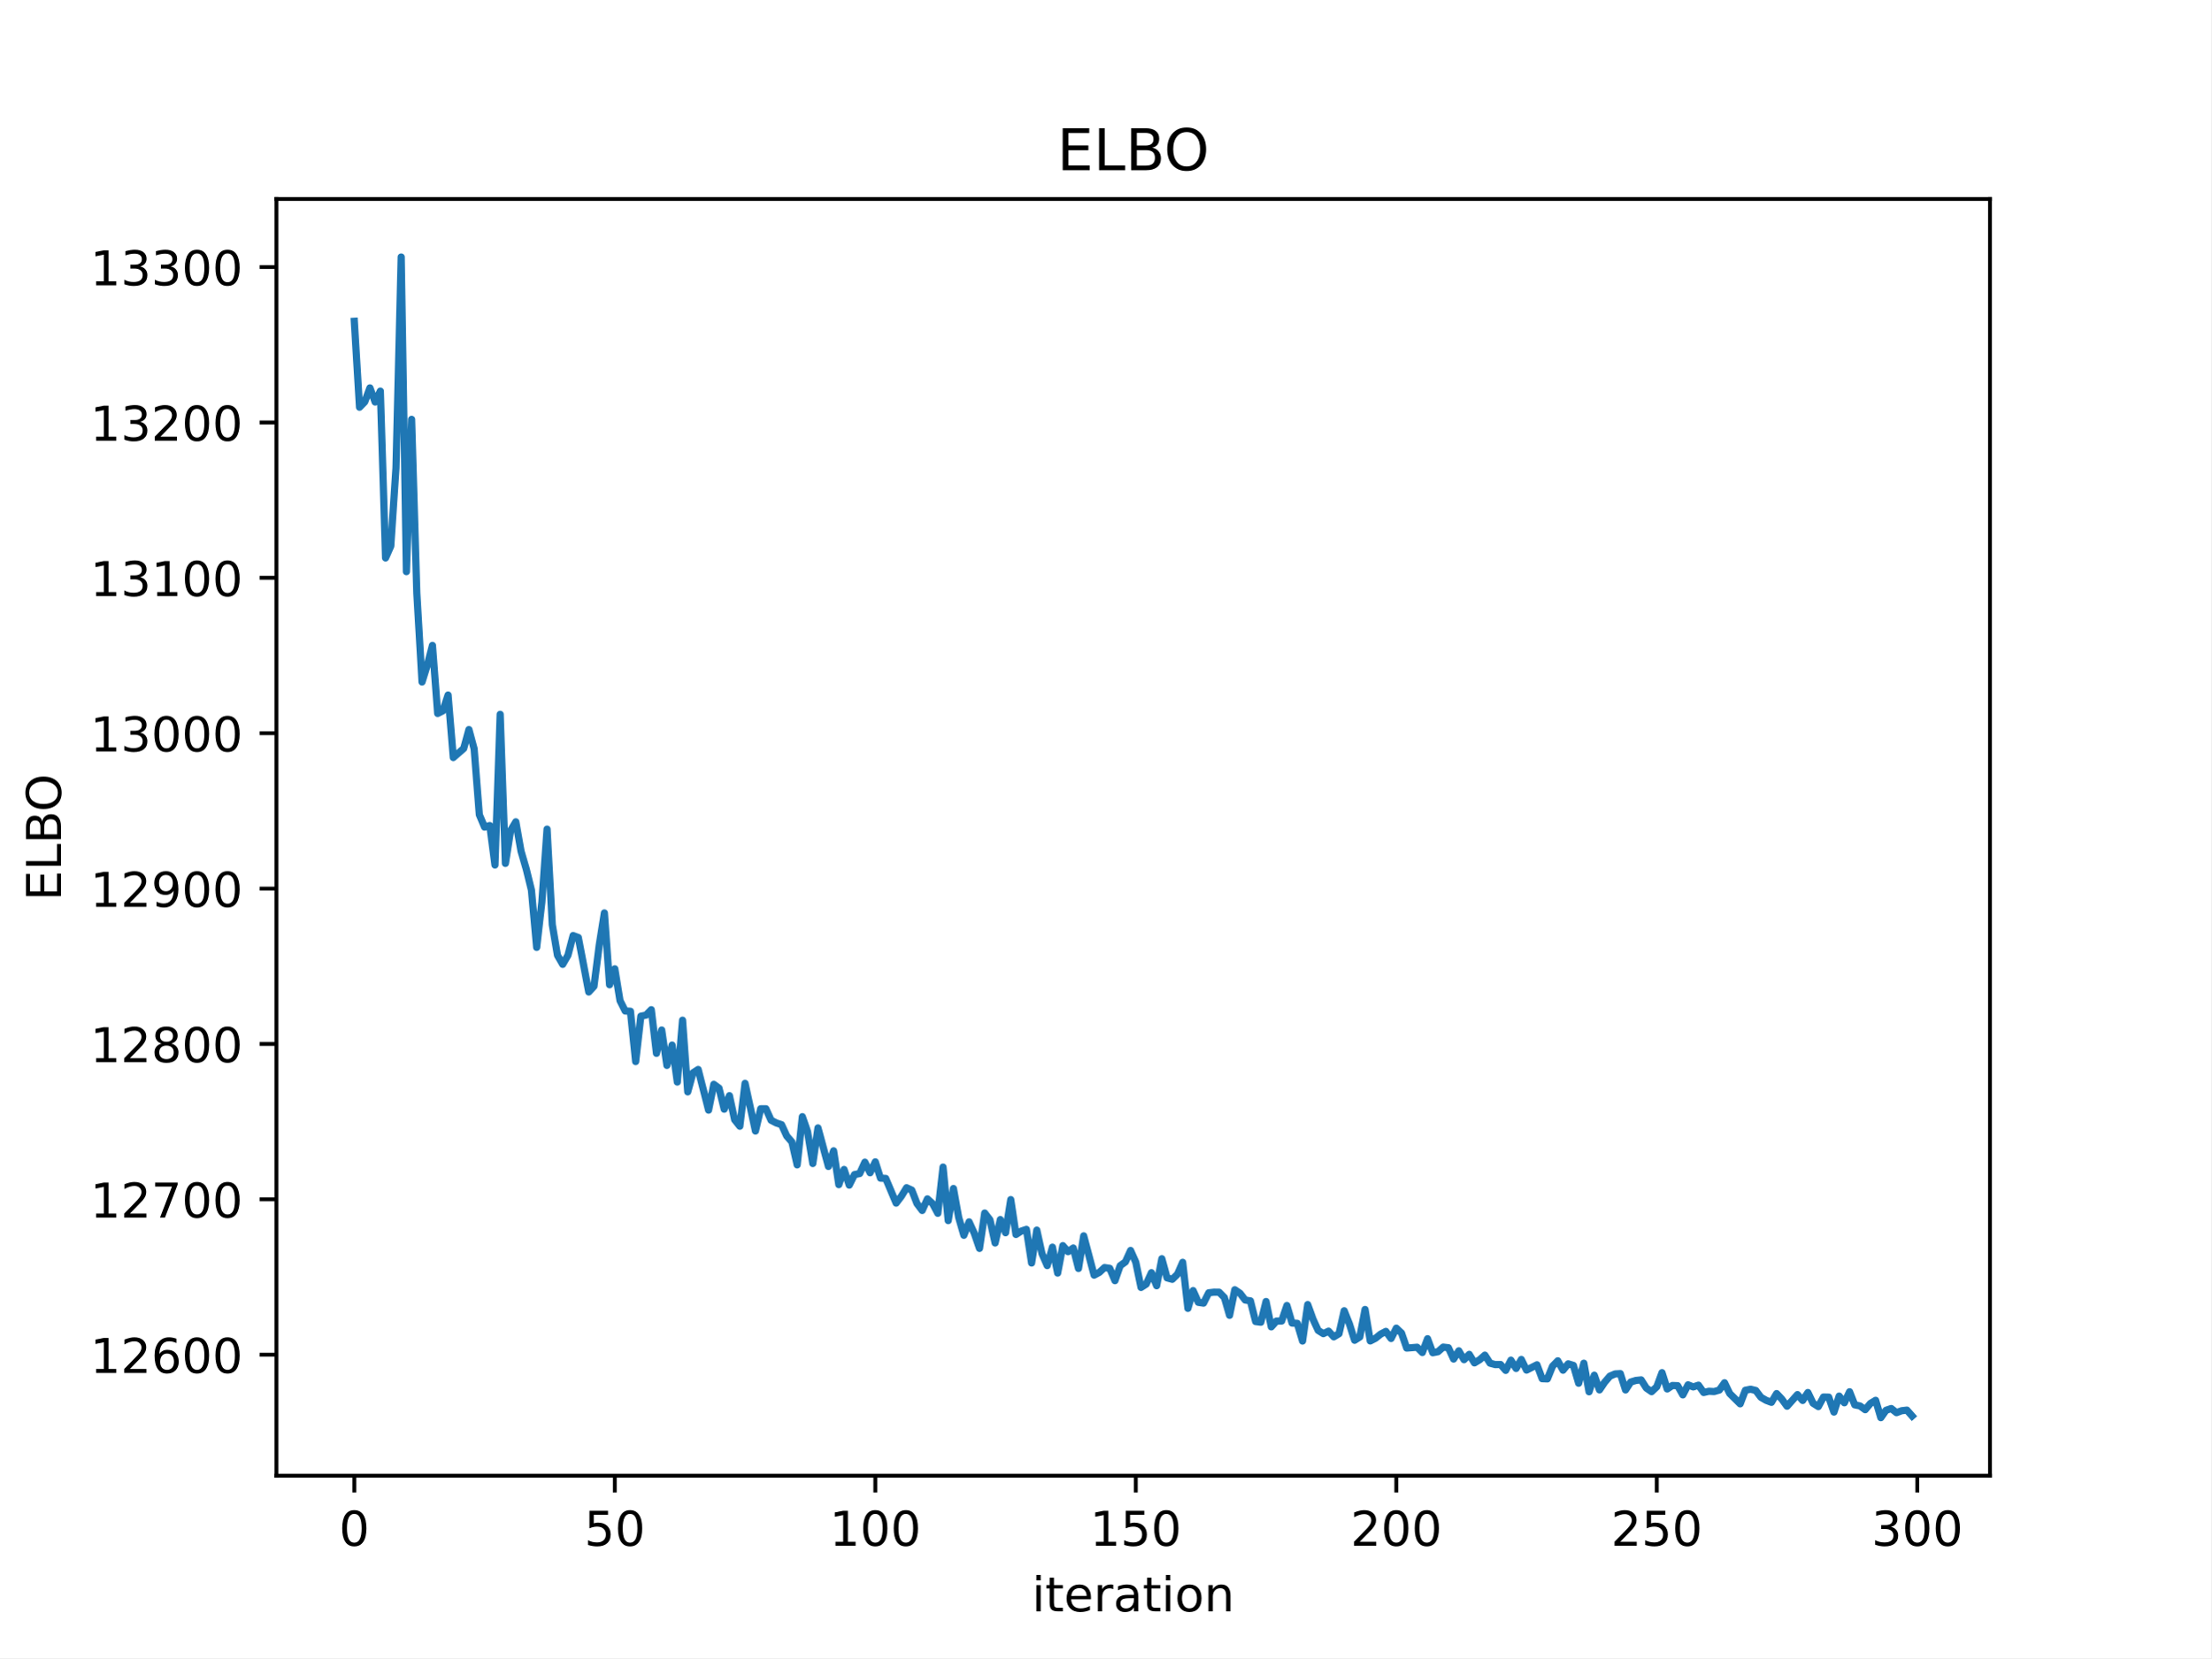
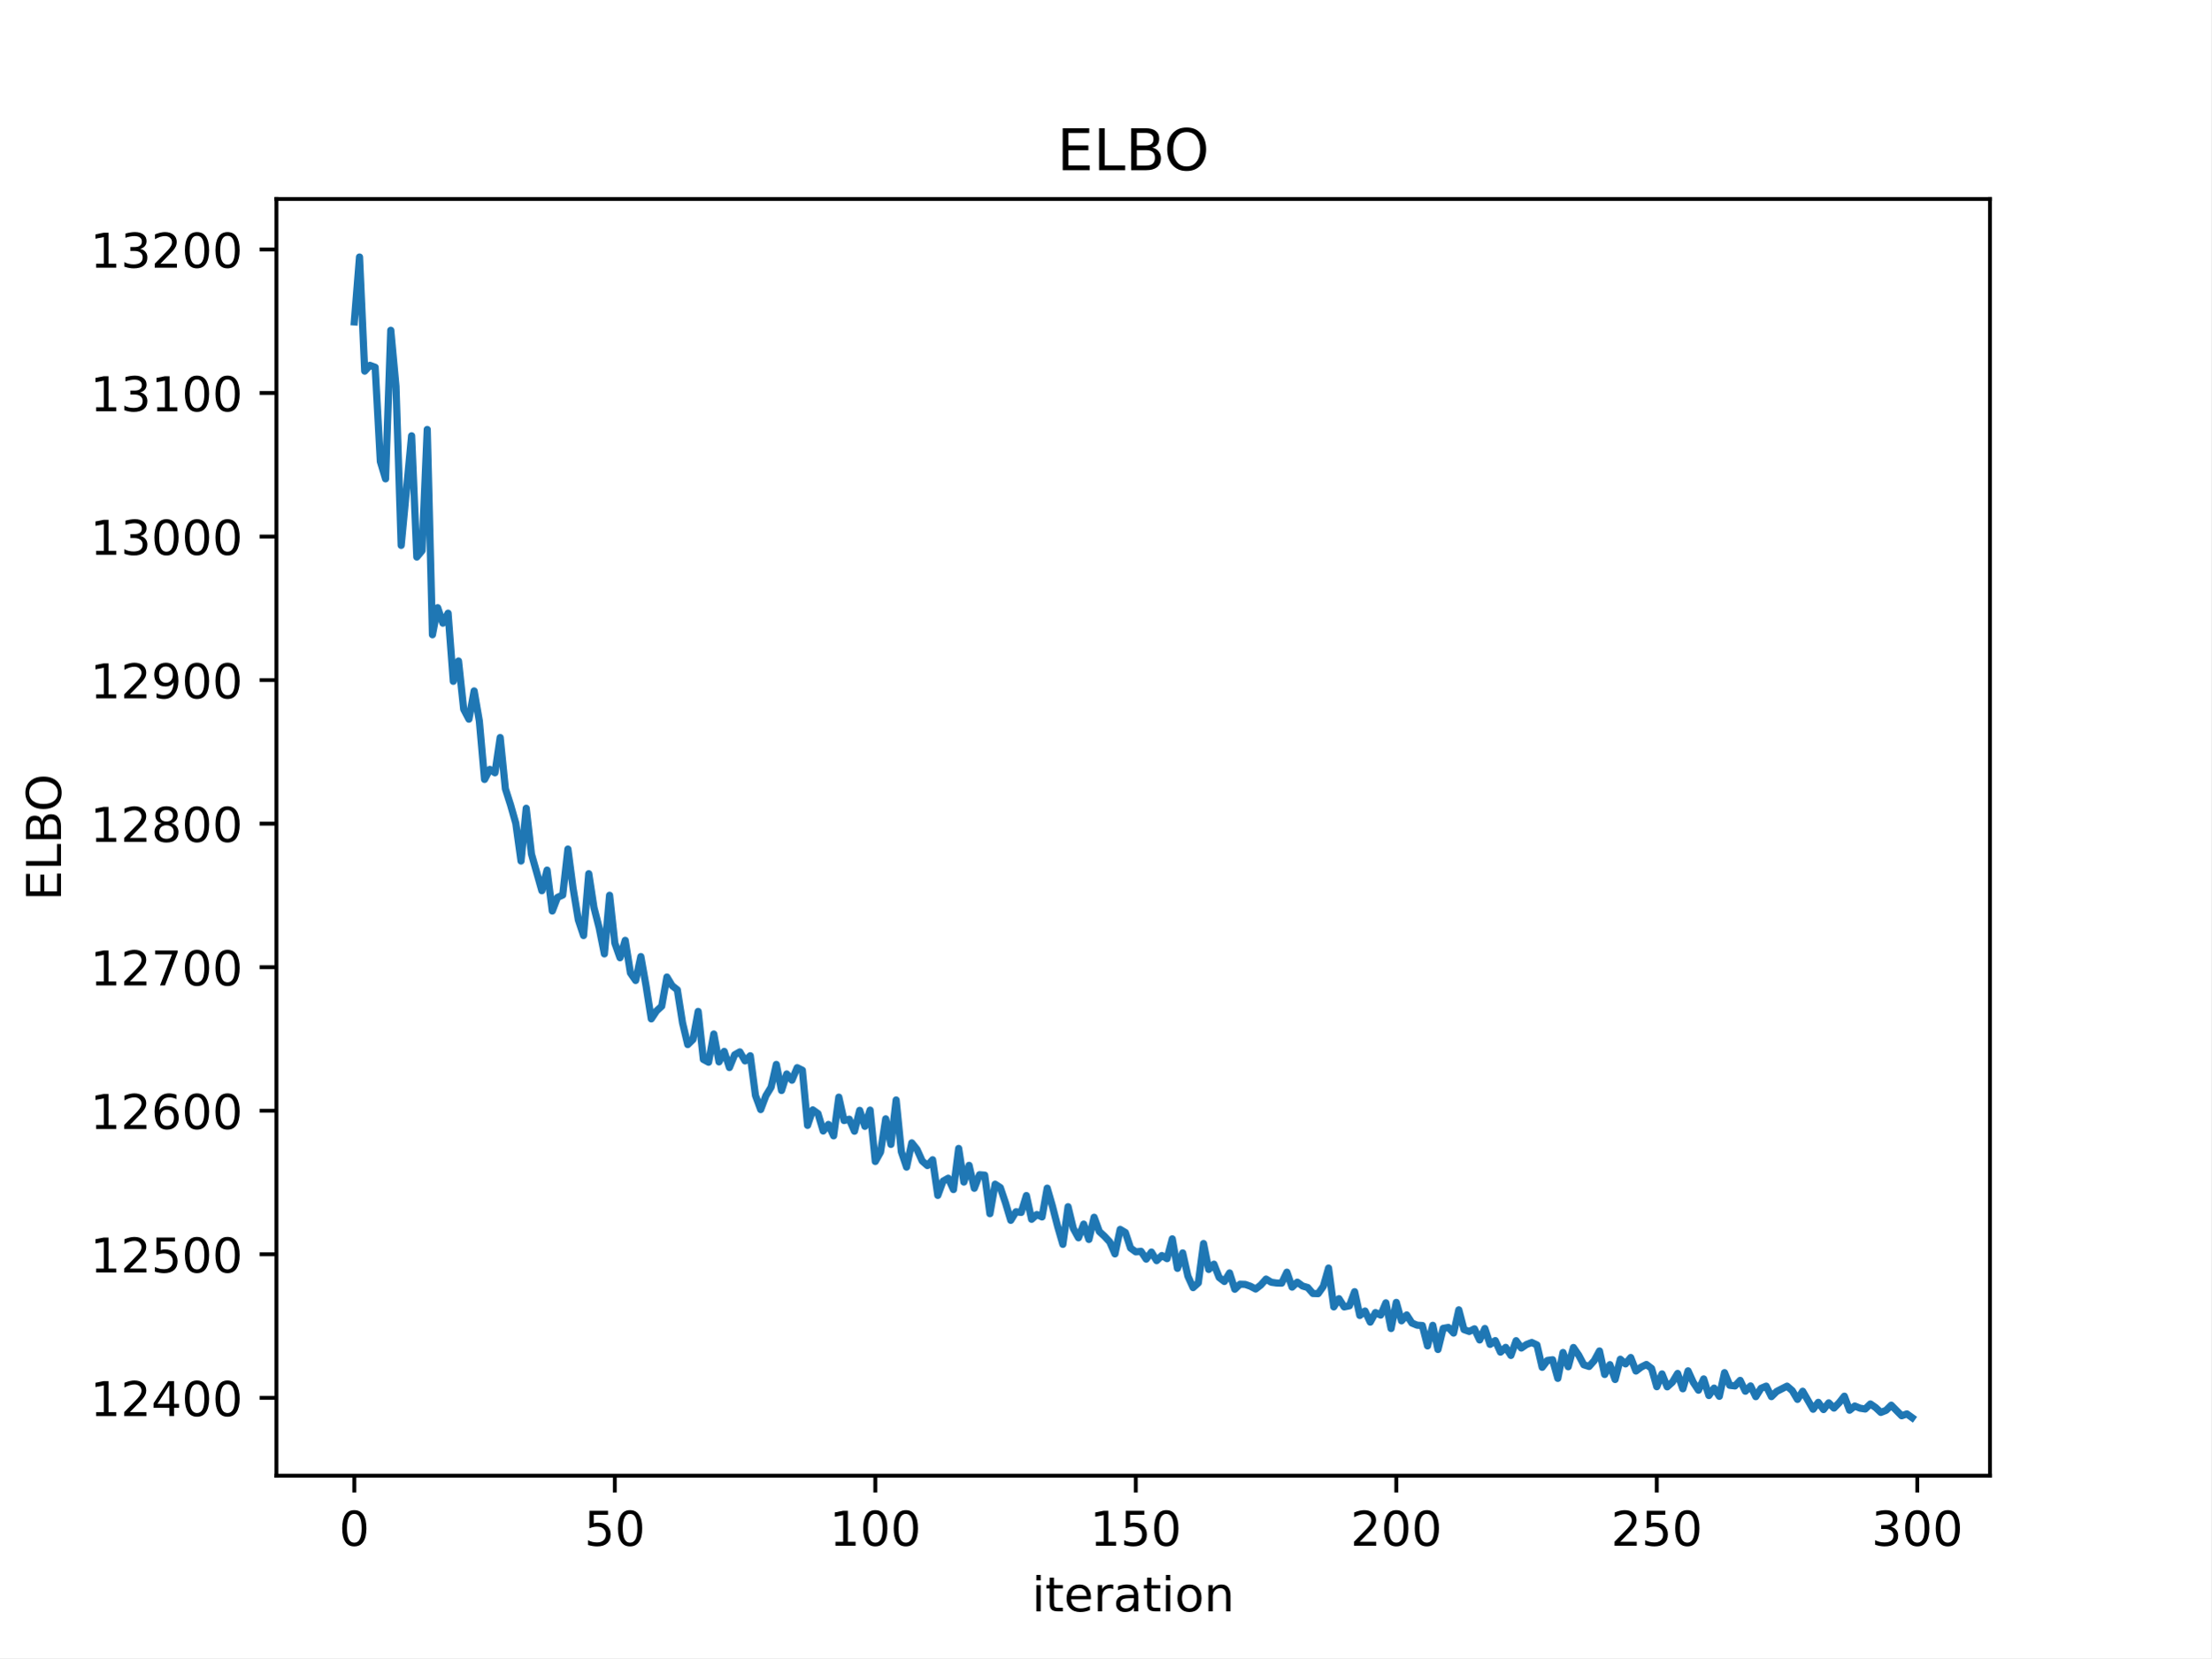
<svg xmlns="http://www.w3.org/2000/svg" xmlns:xlink="http://www.w3.org/1999/xlink" width="460.8pt" height="345.6pt" viewBox="0 0 460.8 345.6" version="1.1">
  <defs>
    <style type="text/css">*{stroke-linejoin: round; stroke-linecap: butt}</style>
  </defs>
  <g id="figure_1">
    <g id="patch_1">
      <path d="M 0 345.6  L 460.8 345.6  L 460.8 0  L 0 0  z " style="fill: #ffffff" />
    </g>
    <g id="axes_1">
      <g id="patch_2">
        <path d="M 57.6 307.584  L 414.72 307.584  L 414.72 41.472  L 57.6 41.472  z " style="fill: #ffffff" />
      </g>
      <g id="matplotlib.axis_1">
        <g id="xtick_1">
          <g id="line2d_1">
            <defs>
-               <path id="m2d4f07c20e" d="M 0 0  L 0 3.5  " style="stroke: #000000; stroke-width: 0.8" />
+               <path id="m054f188147" d="M 0 0  L 0 3.5  " style="stroke: #000000; stroke-width: 0.8" />
            </defs>
            <g>
-               <use xlink:href="#m2d4f07c20e" x="73.833" y="307.584" style="stroke: #000000; stroke-width: 0.8" />
+               <use xlink:href="#m054f188147" x="73.833" y="307.584" style="stroke: #000000; stroke-width: 0.8" />
            </g>
          </g>
          <g id="text_1">
            <g transform="translate(70.65148 322.1824) scale(0.1 -0.1)">
              <defs>
                <path id="DejaVuSans-30" d="M 2034 4250  Q 1547 4250 1301 3770  Q 1056 3291 1056 2328  Q 1056 1369 1301 889  Q 1547 409 2034 409  Q 2525 409 2770 889  Q 3016 1369 3016 2328  Q 3016 3291 2770 3770  Q 2525 4250 2034 4250  z M 2034 4750  Q 2819 4750 3233 4129  Q 3647 3509 3647 2328  Q 3647 1150 3233 529  Q 2819 -91 2034 -91  Q 1250 -91 836 529  Q 422 1150 422 2328  Q 422 3509 836 4129  Q 1250 4750 2034 4750  z " transform="scale(0.015625)" />
              </defs>
              <use xlink:href="#DejaVuSans-30" />
            </g>
          </g>
        </g>
        <g id="xtick_2">
          <g id="line2d_2">
            <g>
-               <use xlink:href="#m2d4f07c20e" x="128.123" y="307.584" style="stroke: #000000; stroke-width: 0.8" />
+               <use xlink:href="#m054f188147" x="128.123" y="307.584" style="stroke: #000000; stroke-width: 0.8" />
            </g>
          </g>
          <g id="text_2">
            <g transform="translate(121.7603 322.1824) scale(0.1 -0.1)">
              <defs>
                <path id="DejaVuSans-35" d="M 691 4666  L 3169 4666  L 3169 4134  L 1269 4134  L 1269 2991  Q 1406 3038 1543 3061  Q 1681 3084 1819 3084  Q 2600 3084 3056 2656  Q 3513 2228 3513 1497  Q 3513 744 3044 326  Q 2575 -91 1722 -91  Q 1428 -91 1123 -41  Q 819 9 494 109  L 494 744  Q 775 591 1075 516  Q 1375 441 1709 441  Q 2250 441 2565 725  Q 2881 1009 2881 1497  Q 2881 1984 2565 2268  Q 2250 2553 1709 2553  Q 1456 2553 1204 2497  Q 953 2441 691 2322  L 691 4666  z " transform="scale(0.015625)" />
              </defs>
              <use xlink:href="#DejaVuSans-35" />
              <use xlink:href="#DejaVuSans-30" x="63.623" />
            </g>
          </g>
        </g>
        <g id="xtick_3">
          <g id="line2d_3">
            <g>
-               <use xlink:href="#m2d4f07c20e" x="182.413" y="307.584" style="stroke: #000000; stroke-width: 0.8" />
+               <use xlink:href="#m054f188147" x="182.413" y="307.584" style="stroke: #000000; stroke-width: 0.8" />
            </g>
          </g>
          <g id="text_3">
            <g transform="translate(172.8691 322.1824) scale(0.1 -0.1)">
              <defs>
                <path id="DejaVuSans-31" d="M 794 531  L 1825 531  L 1825 4091  L 703 3866  L 703 4441  L 1819 4666  L 2450 4666  L 2450 531  L 3481 531  L 3481 0  L 794 0  L 794 531  z " transform="scale(0.015625)" />
              </defs>
              <use xlink:href="#DejaVuSans-31" />
              <use xlink:href="#DejaVuSans-30" x="63.623" />
              <use xlink:href="#DejaVuSans-30" x="127.246" />
            </g>
          </g>
        </g>
        <g id="xtick_4">
          <g id="line2d_4">
            <g>
-               <use xlink:href="#m2d4f07c20e" x="236.703" y="307.584" style="stroke: #000000; stroke-width: 0.8" />
+               <use xlink:href="#m054f188147" x="236.703" y="307.584" style="stroke: #000000; stroke-width: 0.8" />
            </g>
          </g>
          <g id="text_4">
            <g transform="translate(227.1592 322.1824) scale(0.1 -0.1)">
              <use xlink:href="#DejaVuSans-31" />
              <use xlink:href="#DejaVuSans-35" x="63.623" />
              <use xlink:href="#DejaVuSans-30" x="127.246" />
            </g>
          </g>
        </g>
        <g id="xtick_5">
          <g id="line2d_5">
            <g>
-               <use xlink:href="#m2d4f07c20e" x="290.993" y="307.584" style="stroke: #000000; stroke-width: 0.8" />
+               <use xlink:href="#m054f188147" x="290.993" y="307.584" style="stroke: #000000; stroke-width: 0.8" />
            </g>
          </g>
          <g id="text_5">
            <g transform="translate(281.4492 322.1824) scale(0.1 -0.1)">
              <defs>
                <path id="DejaVuSans-32" d="M 1228 531  L 3431 531  L 3431 0  L 469 0  L 469 531  Q 828 903 1448 1529  Q 2069 2156 2228 2338  Q 2531 2678 2651 2914  Q 2772 3150 2772 3378  Q 2772 3750 2511 3984  Q 2250 4219 1831 4219  Q 1534 4219 1204 4116  Q 875 4013 500 3803  L 500 4441  Q 881 4594 1212 4672  Q 1544 4750 1819 4750  Q 2544 4750 2975 4387  Q 3406 4025 3406 3419  Q 3406 3131 3298 2873  Q 3191 2616 2906 2266  Q 2828 2175 2409 1742  Q 1991 1309 1228 531  z " transform="scale(0.015625)" />
              </defs>
              <use xlink:href="#DejaVuSans-32" />
              <use xlink:href="#DejaVuSans-30" x="63.623" />
              <use xlink:href="#DejaVuSans-30" x="127.246" />
            </g>
          </g>
        </g>
        <g id="xtick_6">
          <g id="line2d_6">
            <g>
-               <use xlink:href="#m2d4f07c20e" x="345.283" y="307.584" style="stroke: #000000; stroke-width: 0.8" />
+               <use xlink:href="#m054f188147" x="345.283" y="307.584" style="stroke: #000000; stroke-width: 0.8" />
            </g>
          </g>
          <g id="text_6">
            <g transform="translate(335.7393 322.1824) scale(0.1 -0.1)">
              <use xlink:href="#DejaVuSans-32" />
              <use xlink:href="#DejaVuSans-35" x="63.623" />
              <use xlink:href="#DejaVuSans-30" x="127.246" />
            </g>
          </g>
        </g>
        <g id="xtick_7">
          <g id="line2d_7">
            <g>
-               <use xlink:href="#m2d4f07c20e" x="399.573" y="307.584" style="stroke: #000000; stroke-width: 0.8" />
+               <use xlink:href="#m054f188147" x="399.573" y="307.584" style="stroke: #000000; stroke-width: 0.8" />
            </g>
          </g>
          <g id="text_7">
            <g transform="translate(390.0293 322.1824) scale(0.1 -0.1)">
              <defs>
                <path id="DejaVuSans-33" d="M 2597 2516  Q 3050 2419 3304 2112  Q 3559 1806 3559 1356  Q 3559 666 3084 287  Q 2609 -91 1734 -91  Q 1441 -91 1130 -33  Q 819 25 488 141  L 488 750  Q 750 597 1062 519  Q 1375 441 1716 441  Q 2309 441 2620 675  Q 2931 909 2931 1356  Q 2931 1769 2642 2001  Q 2353 2234 1838 2234  L 1294 2234  L 1294 2753  L 1863 2753  Q 2328 2753 2575 2939  Q 2822 3125 2822 3475  Q 2822 3834 2567 4026  Q 2313 4219 1838 4219  Q 1578 4219 1281 4162  Q 984 4106 628 3988  L 628 4550  Q 988 4650 1302 4700  Q 1616 4750 1894 4750  Q 2613 4750 3031 4423  Q 3450 4097 3450 3541  Q 3450 3153 3228 2886  Q 3006 2619 2597 2516  z " transform="scale(0.015625)" />
              </defs>
              <use xlink:href="#DejaVuSans-33" />
              <use xlink:href="#DejaVuSans-30" x="63.623" />
              <use xlink:href="#DejaVuSans-30" x="127.246" />
            </g>
          </g>
        </g>
        <g id="text_8">
          <g transform="translate(215.0373 335.8606) scale(0.1 -0.1)">
            <defs>
              <path id="DejaVuSans-69" d="M 603 3500  L 1178 3500  L 1178 0  L 603 0  L 603 3500  z M 603 4863  L 1178 4863  L 1178 4134  L 603 4134  L 603 4863  z " transform="scale(0.015625)" />
              <path id="DejaVuSans-74" d="M 1172 4494  L 1172 3500  L 2356 3500  L 2356 3053  L 1172 3053  L 1172 1153  Q 1172 725 1289 603  Q 1406 481 1766 481  L 2356 481  L 2356 0  L 1766 0  Q 1100 0 847 248  Q 594 497 594 1153  L 594 3053  L 172 3053  L 172 3500  L 594 3500  L 594 4494  L 1172 4494  z " transform="scale(0.015625)" />
              <path id="DejaVuSans-65" d="M 3597 1894  L 3597 1613  L 953 1613  Q 991 1019 1311 708  Q 1631 397 2203 397  Q 2534 397 2845 478  Q 3156 559 3463 722  L 3463 178  Q 3153 47 2828 -22  Q 2503 -91 2169 -91  Q 1331 -91 842 396  Q 353 884 353 1716  Q 353 2575 817 3079  Q 1281 3584 2069 3584  Q 2775 3584 3186 3129  Q 3597 2675 3597 1894  z M 3022 2063  Q 3016 2534 2758 2815  Q 2500 3097 2075 3097  Q 1594 3097 1305 2825  Q 1016 2553 972 2059  L 3022 2063  z " transform="scale(0.015625)" />
              <path id="DejaVuSans-72" d="M 2631 2963  Q 2534 3019 2420 3045  Q 2306 3072 2169 3072  Q 1681 3072 1420 2755  Q 1159 2438 1159 1844  L 1159 0  L 581 0  L 581 3500  L 1159 3500  L 1159 2956  Q 1341 3275 1631 3429  Q 1922 3584 2338 3584  Q 2397 3584 2469 3576  Q 2541 3569 2628 3553  L 2631 2963  z " transform="scale(0.015625)" />
              <path id="DejaVuSans-61" d="M 2194 1759  Q 1497 1759 1228 1600  Q 959 1441 959 1056  Q 959 750 1161 570  Q 1363 391 1709 391  Q 2188 391 2477 730  Q 2766 1069 2766 1631  L 2766 1759  L 2194 1759  z M 3341 1997  L 3341 0  L 2766 0  L 2766 531  Q 2569 213 2275 61  Q 1981 -91 1556 -91  Q 1019 -91 701 211  Q 384 513 384 1019  Q 384 1609 779 1909  Q 1175 2209 1959 2209  L 2766 2209  L 2766 2266  Q 2766 2663 2505 2880  Q 2244 3097 1772 3097  Q 1472 3097 1187 3025  Q 903 2953 641 2809  L 641 3341  Q 956 3463 1253 3523  Q 1550 3584 1831 3584  Q 2591 3584 2966 3190  Q 3341 2797 3341 1997  z " transform="scale(0.015625)" />
              <path id="DejaVuSans-6f" d="M 1959 3097  Q 1497 3097 1228 2736  Q 959 2375 959 1747  Q 959 1119 1226 758  Q 1494 397 1959 397  Q 2419 397 2687 759  Q 2956 1122 2956 1747  Q 2956 2369 2687 2733  Q 2419 3097 1959 3097  z M 1959 3584  Q 2709 3584 3137 3096  Q 3566 2609 3566 1747  Q 3566 888 3137 398  Q 2709 -91 1959 -91  Q 1206 -91 779 398  Q 353 888 353 1747  Q 353 2609 779 3096  Q 1206 3584 1959 3584  z " transform="scale(0.015625)" />
              <path id="DejaVuSans-6e" d="M 3513 2113  L 3513 0  L 2938 0  L 2938 2094  Q 2938 2591 2744 2837  Q 2550 3084 2163 3084  Q 1697 3084 1428 2787  Q 1159 2491 1159 1978  L 1159 0  L 581 0  L 581 3500  L 1159 3500  L 1159 2956  Q 1366 3272 1645 3428  Q 1925 3584 2291 3584  Q 2894 3584 3203 3211  Q 3513 2838 3513 2113  z " transform="scale(0.015625)" />
            </defs>
            <use xlink:href="#DejaVuSans-69" />
            <use xlink:href="#DejaVuSans-74" x="27.783" />
            <use xlink:href="#DejaVuSans-65" x="66.992" />
            <use xlink:href="#DejaVuSans-72" x="128.516" />
            <use xlink:href="#DejaVuSans-61" x="169.629" />
            <use xlink:href="#DejaVuSans-74" x="230.908" />
            <use xlink:href="#DejaVuSans-69" x="270.117" />
            <use xlink:href="#DejaVuSans-6f" x="297.9" />
            <use xlink:href="#DejaVuSans-6e" x="359.082" />
          </g>
        </g>
      </g>
      <g id="matplotlib.axis_2">
        <g id="ytick_1">
          <g id="line2d_8">
            <defs>
-               <path id="mc8ae29a55a" d="M 0 0  L -3.5 0  " style="stroke: #000000; stroke-width: 0.8" />
+               <path id="m603fa307a2" d="M 0 0  L -3.5 0  " style="stroke: #000000; stroke-width: 0.8" />
            </defs>
            <g>
-               <use xlink:href="#mc8ae29a55a" x="57.6" y="282.366" style="stroke: #000000; stroke-width: 0.8" />
+               <use xlink:href="#m603fa307a2" x="57.6" y="291.359" style="stroke: #000000; stroke-width: 0.8" />
            </g>
          </g>
          <g id="text_9">
-             <g transform="translate(18.7875 286.165) scale(0.1 -0.1)">
-               <defs>
-                 <path id="DejaVuSans-36" d="M 2113 2584  Q 1688 2584 1439 2293  Q 1191 2003 1191 1497  Q 1191 994 1439 701  Q 1688 409 2113 409  Q 2538 409 2786 701  Q 3034 994 3034 1497  Q 3034 2003 2786 2293  Q 2538 2584 2113 2584  z M 3366 4563  L 3366 3988  Q 3128 4100 2886 4159  Q 2644 4219 2406 4219  Q 1781 4219 1451 3797  Q 1122 3375 1075 2522  Q 1259 2794 1537 2939  Q 1816 3084 2150 3084  Q 2853 3084 3261 2657  Q 3669 2231 3669 1497  Q 3669 778 3244 343  Q 2819 -91 2113 -91  Q 1303 -91 875 529  Q 447 1150 447 2328  Q 447 3434 972 4092  Q 1497 4750 2381 4750  Q 2619 4750 2861 4703  Q 3103 4656 3366 4563  z " transform="scale(0.015625)" />
-               </defs>
-               <use xlink:href="#DejaVuSans-31" />
-               <use xlink:href="#DejaVuSans-32" x="63.623" />
-               <use xlink:href="#DejaVuSans-36" x="127.246" />
+             <g transform="translate(18.7875 295.1584) scale(0.1 -0.1)">
+               <defs>
+                 <path id="DejaVuSans-34" d="M 2419 4116  L 825 1625  L 2419 1625  L 2419 4116  z M 2253 4666  L 3047 4666  L 3047 1625  L 3713 1625  L 3713 1100  L 3047 1100  L 3047 0  L 2419 0  L 2419 1100  L 313 1100  L 313 1709  L 2253 4666  z " transform="scale(0.015625)" />
+               </defs>
+               <use xlink:href="#DejaVuSans-31" />
+               <use xlink:href="#DejaVuSans-32" x="63.623" />
+               <use xlink:href="#DejaVuSans-34" x="127.246" />
              <use xlink:href="#DejaVuSans-30" x="190.869" />
              <use xlink:href="#DejaVuSans-30" x="254.492" />
            </g>
          </g>
        </g>
        <g id="ytick_2">
          <g id="line2d_9">
            <g>
-               <use xlink:href="#mc8ae29a55a" x="57.6" y="249.979" style="stroke: #000000; stroke-width: 0.8" />
+               <use xlink:href="#m603fa307a2" x="57.6" y="261.438" style="stroke: #000000; stroke-width: 0.8" />
            </g>
          </g>
          <g id="text_10">
-             <g transform="translate(18.7875 253.7786) scale(0.1 -0.1)">
-               <defs>
-                 <path id="DejaVuSans-37" d="M 525 4666  L 3525 4666  L 3525 4397  L 1831 0  L 1172 0  L 2766 4134  L 525 4134  L 525 4666  z " transform="scale(0.015625)" />
-               </defs>
-               <use xlink:href="#DejaVuSans-31" />
-               <use xlink:href="#DejaVuSans-32" x="63.623" />
-               <use xlink:href="#DejaVuSans-37" x="127.246" />
+             <g transform="translate(18.7875 265.2373) scale(0.1 -0.1)">
+               <use xlink:href="#DejaVuSans-31" />
+               <use xlink:href="#DejaVuSans-32" x="63.623" />
+               <use xlink:href="#DejaVuSans-35" x="127.246" />
              <use xlink:href="#DejaVuSans-30" x="190.869" />
              <use xlink:href="#DejaVuSans-30" x="254.492" />
            </g>
          </g>
        </g>
        <g id="ytick_3">
          <g id="line2d_10">
            <g>
-               <use xlink:href="#mc8ae29a55a" x="57.6" y="217.593" style="stroke: #000000; stroke-width: 0.8" />
+               <use xlink:href="#m603fa307a2" x="57.6" y="231.517" style="stroke: #000000; stroke-width: 0.8" />
            </g>
          </g>
          <g id="text_11">
-             <g transform="translate(18.7875 221.3923) scale(0.1 -0.1)">
-               <defs>
-                 <path id="DejaVuSans-38" d="M 2034 2216  Q 1584 2216 1326 1975  Q 1069 1734 1069 1313  Q 1069 891 1326 650  Q 1584 409 2034 409  Q 2484 409 2743 651  Q 3003 894 3003 1313  Q 3003 1734 2745 1975  Q 2488 2216 2034 2216  z M 1403 2484  Q 997 2584 770 2862  Q 544 3141 544 3541  Q 544 4100 942 4425  Q 1341 4750 2034 4750  Q 2731 4750 3128 4425  Q 3525 4100 3525 3541  Q 3525 3141 3298 2862  Q 3072 2584 2669 2484  Q 3125 2378 3379 2068  Q 3634 1759 3634 1313  Q 3634 634 3220 271  Q 2806 -91 2034 -91  Q 1263 -91 848 271  Q 434 634 434 1313  Q 434 1759 690 2068  Q 947 2378 1403 2484  z M 1172 3481  Q 1172 3119 1398 2916  Q 1625 2713 2034 2713  Q 2441 2713 2670 2916  Q 2900 3119 2900 3481  Q 2900 3844 2670 4047  Q 2441 4250 2034 4250  Q 1625 4250 1398 4047  Q 1172 3844 1172 3481  z " transform="scale(0.015625)" />
-               </defs>
-               <use xlink:href="#DejaVuSans-31" />
-               <use xlink:href="#DejaVuSans-32" x="63.623" />
-               <use xlink:href="#DejaVuSans-38" x="127.246" />
+             <g transform="translate(18.7875 235.3161) scale(0.1 -0.1)">
+               <defs>
+                 <path id="DejaVuSans-36" d="M 2113 2584  Q 1688 2584 1439 2293  Q 1191 2003 1191 1497  Q 1191 994 1439 701  Q 1688 409 2113 409  Q 2538 409 2786 701  Q 3034 994 3034 1497  Q 3034 2003 2786 2293  Q 2538 2584 2113 2584  z M 3366 4563  L 3366 3988  Q 3128 4100 2886 4159  Q 2644 4219 2406 4219  Q 1781 4219 1451 3797  Q 1122 3375 1075 2522  Q 1259 2794 1537 2939  Q 1816 3084 2150 3084  Q 2853 3084 3261 2657  Q 3669 2231 3669 1497  Q 3669 778 3244 343  Q 2819 -91 2113 -91  Q 1303 -91 875 529  Q 447 1150 447 2328  Q 447 3434 972 4092  Q 1497 4750 2381 4750  Q 2619 4750 2861 4703  Q 3103 4656 3366 4563  z " transform="scale(0.015625)" />
+               </defs>
+               <use xlink:href="#DejaVuSans-31" />
+               <use xlink:href="#DejaVuSans-32" x="63.623" />
+               <use xlink:href="#DejaVuSans-36" x="127.246" />
              <use xlink:href="#DejaVuSans-30" x="190.869" />
              <use xlink:href="#DejaVuSans-30" x="254.492" />
            </g>
          </g>
        </g>
        <g id="ytick_4">
          <g id="line2d_11">
            <g>
-               <use xlink:href="#mc8ae29a55a" x="57.6" y="185.207" style="stroke: #000000; stroke-width: 0.8" />
+               <use xlink:href="#m603fa307a2" x="57.6" y="201.596" style="stroke: #000000; stroke-width: 0.8" />
            </g>
          </g>
          <g id="text_12">
-             <g transform="translate(18.7875 189.0059) scale(0.1 -0.1)">
-               <defs>
-                 <path id="DejaVuSans-39" d="M 703 97  L 703 672  Q 941 559 1184 500  Q 1428 441 1663 441  Q 2288 441 2617 861  Q 2947 1281 2994 2138  Q 2813 1869 2534 1725  Q 2256 1581 1919 1581  Q 1219 1581 811 2004  Q 403 2428 403 3163  Q 403 3881 828 4315  Q 1253 4750 1959 4750  Q 2769 4750 3195 4129  Q 3622 3509 3622 2328  Q 3622 1225 3098 567  Q 2575 -91 1691 -91  Q 1453 -91 1209 -44  Q 966 3 703 97  z M 1959 2075  Q 2384 2075 2632 2365  Q 2881 2656 2881 3163  Q 2881 3666 2632 3958  Q 2384 4250 1959 4250  Q 1534 4250 1286 3958  Q 1038 3666 1038 3163  Q 1038 2656 1286 2365  Q 1534 2075 1959 2075  z " transform="scale(0.015625)" />
-               </defs>
-               <use xlink:href="#DejaVuSans-31" />
-               <use xlink:href="#DejaVuSans-32" x="63.623" />
-               <use xlink:href="#DejaVuSans-39" x="127.246" />
+             <g transform="translate(18.7875 205.3949) scale(0.1 -0.1)">
+               <defs>
+                 <path id="DejaVuSans-37" d="M 525 4666  L 3525 4666  L 3525 4397  L 1831 0  L 1172 0  L 2766 4134  L 525 4134  L 525 4666  z " transform="scale(0.015625)" />
+               </defs>
+               <use xlink:href="#DejaVuSans-31" />
+               <use xlink:href="#DejaVuSans-32" x="63.623" />
+               <use xlink:href="#DejaVuSans-37" x="127.246" />
              <use xlink:href="#DejaVuSans-30" x="190.869" />
              <use xlink:href="#DejaVuSans-30" x="254.492" />
            </g>
          </g>
        </g>
        <g id="ytick_5">
          <g id="line2d_12">
            <g>
-               <use xlink:href="#mc8ae29a55a" x="57.6" y="152.82" style="stroke: #000000; stroke-width: 0.8" />
+               <use xlink:href="#m603fa307a2" x="57.6" y="171.675" style="stroke: #000000; stroke-width: 0.8" />
            </g>
          </g>
          <g id="text_13">
-             <g transform="translate(18.7875 156.6195) scale(0.1 -0.1)">
-               <use xlink:href="#DejaVuSans-31" />
-               <use xlink:href="#DejaVuSans-33" x="63.623" />
-               <use xlink:href="#DejaVuSans-30" x="127.246" />
+             <g transform="translate(18.7875 175.4737) scale(0.1 -0.1)">
+               <defs>
+                 <path id="DejaVuSans-38" d="M 2034 2216  Q 1584 2216 1326 1975  Q 1069 1734 1069 1313  Q 1069 891 1326 650  Q 1584 409 2034 409  Q 2484 409 2743 651  Q 3003 894 3003 1313  Q 3003 1734 2745 1975  Q 2488 2216 2034 2216  z M 1403 2484  Q 997 2584 770 2862  Q 544 3141 544 3541  Q 544 4100 942 4425  Q 1341 4750 2034 4750  Q 2731 4750 3128 4425  Q 3525 4100 3525 3541  Q 3525 3141 3298 2862  Q 3072 2584 2669 2484  Q 3125 2378 3379 2068  Q 3634 1759 3634 1313  Q 3634 634 3220 271  Q 2806 -91 2034 -91  Q 1263 -91 848 271  Q 434 634 434 1313  Q 434 1759 690 2068  Q 947 2378 1403 2484  z M 1172 3481  Q 1172 3119 1398 2916  Q 1625 2713 2034 2713  Q 2441 2713 2670 2916  Q 2900 3119 2900 3481  Q 2900 3844 2670 4047  Q 2441 4250 2034 4250  Q 1625 4250 1398 4047  Q 1172 3844 1172 3481  z " transform="scale(0.015625)" />
+               </defs>
+               <use xlink:href="#DejaVuSans-31" />
+               <use xlink:href="#DejaVuSans-32" x="63.623" />
+               <use xlink:href="#DejaVuSans-38" x="127.246" />
              <use xlink:href="#DejaVuSans-30" x="190.869" />
              <use xlink:href="#DejaVuSans-30" x="254.492" />
            </g>
          </g>
        </g>
        <g id="ytick_6">
          <g id="line2d_13">
            <g>
-               <use xlink:href="#mc8ae29a55a" x="57.6" y="120.434" style="stroke: #000000; stroke-width: 0.8" />
+               <use xlink:href="#m603fa307a2" x="57.6" y="141.753" style="stroke: #000000; stroke-width: 0.8" />
            </g>
          </g>
          <g id="text_14">
-             <g transform="translate(18.7875 124.2331) scale(0.1 -0.1)">
+             <g transform="translate(18.7875 145.5526) scale(0.1 -0.1)">
+               <defs>
+                 <path id="DejaVuSans-39" d="M 703 97  L 703 672  Q 941 559 1184 500  Q 1428 441 1663 441  Q 2288 441 2617 861  Q 2947 1281 2994 2138  Q 2813 1869 2534 1725  Q 2256 1581 1919 1581  Q 1219 1581 811 2004  Q 403 2428 403 3163  Q 403 3881 828 4315  Q 1253 4750 1959 4750  Q 2769 4750 3195 4129  Q 3622 3509 3622 2328  Q 3622 1225 3098 567  Q 2575 -91 1691 -91  Q 1453 -91 1209 -44  Q 966 3 703 97  z M 1959 2075  Q 2384 2075 2632 2365  Q 2881 2656 2881 3163  Q 2881 3666 2632 3958  Q 2384 4250 1959 4250  Q 1534 4250 1286 3958  Q 1038 3666 1038 3163  Q 1038 2656 1286 2365  Q 1534 2075 1959 2075  z " transform="scale(0.015625)" />
+               </defs>
+               <use xlink:href="#DejaVuSans-31" />
+               <use xlink:href="#DejaVuSans-32" x="63.623" />
+               <use xlink:href="#DejaVuSans-39" x="127.246" />
+               <use xlink:href="#DejaVuSans-30" x="190.869" />
+               <use xlink:href="#DejaVuSans-30" x="254.492" />
+             </g>
+           </g>
+         </g>
+         <g id="ytick_7">
+           <g id="line2d_14">
+             <g>
+               <use xlink:href="#m603fa307a2" x="57.6" y="111.832" style="stroke: #000000; stroke-width: 0.8" />
+             </g>
+           </g>
+           <g id="text_15">
+             <g transform="translate(18.7875 115.6314) scale(0.1 -0.1)">
+               <use xlink:href="#DejaVuSans-31" />
+               <use xlink:href="#DejaVuSans-33" x="63.623" />
+               <use xlink:href="#DejaVuSans-30" x="127.246" />
+               <use xlink:href="#DejaVuSans-30" x="190.869" />
+               <use xlink:href="#DejaVuSans-30" x="254.492" />
+             </g>
+           </g>
+         </g>
+         <g id="ytick_8">
+           <g id="line2d_15">
+             <g>
+               <use xlink:href="#m603fa307a2" x="57.6" y="81.911" style="stroke: #000000; stroke-width: 0.8" />
+             </g>
+           </g>
+           <g id="text_16">
+             <g transform="translate(18.7875 85.71023) scale(0.1 -0.1)">
              <use xlink:href="#DejaVuSans-31" />
              <use xlink:href="#DejaVuSans-33" x="63.623" />
              <use xlink:href="#DejaVuSans-31" x="127.246" />
              <use xlink:href="#DejaVuSans-30" x="190.869" />
              <use xlink:href="#DejaVuSans-30" x="254.492" />
            </g>
          </g>
        </g>
-         <g id="ytick_7">
-           <g id="line2d_14">
-             <g>
-               <use xlink:href="#mc8ae29a55a" x="57.6" y="88.047" style="stroke: #000000; stroke-width: 0.8" />
-             </g>
-           </g>
-           <g id="text_15">
-             <g transform="translate(18.7875 91.84671) scale(0.1 -0.1)">
+         <g id="ytick_9">
+           <g id="line2d_16">
+             <g>
+               <use xlink:href="#m603fa307a2" x="57.6" y="51.99" style="stroke: #000000; stroke-width: 0.8" />
+             </g>
+           </g>
+           <g id="text_17">
+             <g transform="translate(18.7875 55.78905) scale(0.1 -0.1)">
              <use xlink:href="#DejaVuSans-31" />
              <use xlink:href="#DejaVuSans-33" x="63.623" />
              <use xlink:href="#DejaVuSans-32" x="127.246" />
              <use xlink:href="#DejaVuSans-30" x="190.869" />
              <use xlink:href="#DejaVuSans-30" x="254.492" />
            </g>
          </g>
        </g>
-         <g id="ytick_8">
-           <g id="line2d_15">
-             <g>
-               <use xlink:href="#mc8ae29a55a" x="57.6" y="55.661" style="stroke: #000000; stroke-width: 0.8" />
-             </g>
-           </g>
-           <g id="text_16">
-             <g transform="translate(18.7875 59.46032) scale(0.1 -0.1)">
-               <use xlink:href="#DejaVuSans-31" />
-               <use xlink:href="#DejaVuSans-33" x="63.623" />
-               <use xlink:href="#DejaVuSans-33" x="127.246" />
-               <use xlink:href="#DejaVuSans-30" x="190.869" />
-               <use xlink:href="#DejaVuSans-30" x="254.492" />
-             </g>
-           </g>
-         </g>
-         <g id="text_17">
+         <g id="text_18">
          <g transform="translate(12.70781 187.7522) rotate(-90) scale(0.1 -0.1)">
            <defs>
              <path id="DejaVuSans-45" d="M 628 4666  L 3578 4666  L 3578 4134  L 1259 4134  L 1259 2753  L 3481 2753  L 3481 2222  L 1259 2222  L 1259 531  L 3634 531  L 3634 0  L 628 0  L 628 4666  z " transform="scale(0.015625)" />
              <path id="DejaVuSans-4c" d="M 628 4666  L 1259 4666  L 1259 531  L 3531 531  L 3531 0  L 628 0  L 628 4666  z " transform="scale(0.015625)" />
              <path id="DejaVuSans-42" d="M 1259 2228  L 1259 519  L 2272 519  Q 2781 519 3026 730  Q 3272 941 3272 1375  Q 3272 1813 3026 2020  Q 2781 2228 2272 2228  L 1259 2228  z M 1259 4147  L 1259 2741  L 2194 2741  Q 2656 2741 2882 2914  Q 3109 3088 3109 3444  Q 3109 3797 2882 3972  Q 2656 4147 2194 4147  L 1259 4147  z M 628 4666  L 2241 4666  Q 2963 4666 3353 4366  Q 3744 4066 3744 3513  Q 3744 3084 3544 2831  Q 3344 2578 2956 2516  Q 3422 2416 3680 2098  Q 3938 1781 3938 1306  Q 3938 681 3513 340  Q 3088 0 2303 0  L 628 0  L 628 4666  z " transform="scale(0.015625)" />
              <path id="DejaVuSans-4f" d="M 2522 4238  Q 1834 4238 1429 3725  Q 1025 3213 1025 2328  Q 1025 1447 1429 934  Q 1834 422 2522 422  Q 3209 422 3611 934  Q 4013 1447 4013 2328  Q 4013 3213 3611 3725  Q 3209 4238 2522 4238  z M 2522 4750  Q 3503 4750 4090 4092  Q 4678 3434 4678 2328  Q 4678 1225 4090 567  Q 3503 -91 2522 -91  Q 1538 -91 948 565  Q 359 1222 359 2328  Q 359 3434 948 4092  Q 1538 4750 2522 4750  z " transform="scale(0.015625)" />
            </defs>
            <use xlink:href="#DejaVuSans-45" />
            <use xlink:href="#DejaVuSans-4c" x="63.184" />
            <use xlink:href="#DejaVuSans-42" x="118.896" />
            <use xlink:href="#DejaVuSans-4f" x="185.75" />
          </g>
        </g>
      </g>
-       <g id="line2d_16">
-         <path d="M 73.833 66.959  L 74.919 84.878  L 76.004 83.777  L 77.09 80.846  L 78.176 83.793  L 79.262 81.513  L 80.348 116.293  L 81.433 113.829  L 82.519 97.554  L 83.605 53.568  L 84.691 119.158  L 85.777 87.398  L 86.862 123.639  L 87.948 142.145  L 89.034 138.682  L 90.12 134.524  L 91.206 148.706  L 92.291 148.162  L 93.377 144.87  L 94.463 157.899  L 96.635 156.005  L 97.72 152.063  L 98.806 156.086  L 99.892 169.81  L 100.978 172.384  L 102.064 172.063  L 103.149 180.288  L 104.235 148.886  L 105.321 179.963  L 106.407 173.11  L 107.493 171.294  L 108.578 177.413  L 109.664 181.121  L 110.75 185.534  L 111.836 197.474  L 112.922 188.037  L 114.007 172.819  L 115.093 192.738  L 116.179 199.13  L 117.265 201  L 118.351 199.113  L 119.436 195  L 120.522 195.407  L 122.694 206.765  L 123.78 205.575  L 124.865 197.067  L 125.951 190.282  L 127.037 205.262  L 128.123 201.939  L 129.209 208.57  L 130.294 210.721  L 131.38 210.773  L 132.466 221.269  L 133.552 211.807  L 134.638 211.582  L 135.723 210.453  L 136.809 219.557  L 137.895 214.692  L 138.981 222.064  L 140.067 217.831  L 141.152 225.532  L 142.238 212.641  L 143.324 227.584  L 144.41 223.62  L 145.496 222.913  L 147.667 231.387  L 148.753 226.01  L 149.839 226.799  L 150.925 231.194  L 152.01 228.374  L 153.096 233.382  L 154.182 234.74  L 155.268 225.808  L 157.439 235.744  L 158.525 231.104  L 159.611 231.096  L 160.697 233.5  L 161.783 234.061  L 162.868 234.414  L 163.954 236.778  L 165.04 238.036  L 166.126 242.797  L 167.212 232.748  L 168.297 235.899  L 169.383 242.515  L 170.469 235.092  L 172.641 243.127  L 173.726 239.866  L 174.812 246.924  L 175.898 243.756  L 176.984 247.026  L 178.07 244.83  L 179.155 244.605  L 180.241 242.237  L 181.327 244.44  L 182.413 242.17  L 183.499 245.57  L 184.584 245.618  L 186.756 250.769  L 187.842 249.339  L 188.928 247.562  L 190.013 248.062  L 191.099 250.854  L 192.185 252.301  L 193.271 249.889  L 194.357 250.87  L 195.442 252.896  L 196.528 243.256  L 197.614 254.42  L 198.7 247.728  L 199.786 253.748  L 200.871 257.476  L 201.957 254.677  L 203.043 257.067  L 204.129 260.209  L 205.215 252.837  L 206.3 254.24  L 207.386 259.08  L 208.472 254.202  L 209.558 256.941  L 210.644 250.036  L 211.729 257.302  L 212.815 256.61  L 213.901 256.241  L 214.987 263.255  L 216.073 256.398  L 217.158 261.326  L 218.244 263.792  L 219.33 259.949  L 220.416 265.354  L 221.502 259.635  L 222.587 260.895  L 223.673 260.123  L 224.759 264.398  L 225.845 257.592  L 228.016 265.787  L 229.102 265.204  L 230.188 264.199  L 231.274 264.368  L 232.36 266.932  L 233.445 263.813  L 234.531 263.03  L 235.617 260.64  L 236.703 263.097  L 237.789 268.343  L 238.875 267.651  L 239.96 265.271  L 241.046 267.995  L 242.132 262.359  L 243.218 266.352  L 244.304 266.648  L 245.389 265.594  L 246.475 263.107  L 247.561 272.71  L 248.647 269.003  L 249.733 271.446  L 250.818 271.612  L 251.904 269.457  L 252.99 269.334  L 254.076 269.341  L 255.162 270.441  L 256.247 274.164  L 257.333 268.826  L 258.419 269.553  L 259.505 270.973  L 260.591 271.143  L 261.676 275.46  L 262.762 275.603  L 263.848 271.274  L 264.934 276.563  L 266.02 275.35  L 267.105 275.348  L 268.191 272.11  L 269.277 275.779  L 270.363 275.829  L 271.449 279.516  L 272.534 271.915  L 273.62 274.923  L 274.706 277.302  L 275.792 277.979  L 276.878 277.454  L 277.963 278.647  L 279.049 277.993  L 280.135 273.206  L 281.221 275.95  L 282.307 279.356  L 283.392 278.666  L 284.478 272.932  L 285.564 279.497  L 286.65 278.946  L 287.736 278.074  L 288.821 277.5  L 289.907 278.991  L 290.993 276.832  L 292.079 277.847  L 293.165 280.984  L 295.336 280.806  L 296.422 281.916  L 297.508 279.032  L 298.594 281.959  L 299.679 281.743  L 300.765 280.779  L 301.851 280.906  L 302.937 283.274  L 304.023 281.554  L 305.108 283.407  L 306.194 282.289  L 307.28 284.071  L 308.366 283.42  L 309.452 282.452  L 310.537 284.13  L 311.623 284.428  L 312.709 284.402  L 313.795 285.636  L 314.881 283.507  L 315.966 285.238  L 317.052 283.358  L 318.138 285.577  L 320.31 284.466  L 321.395 287.361  L 322.481 287.402  L 323.567 284.742  L 324.653 283.637  L 325.739 285.598  L 326.824 284.263  L 327.91 284.6  L 328.996 288.319  L 330.082 284.133  L 331.168 290.096  L 332.253 286.641  L 333.339 289.707  L 334.425 288.097  L 335.511 286.834  L 336.597 286.367  L 337.682 286.308  L 338.768 289.714  L 339.854 288.06  L 340.94 287.726  L 342.026 287.615  L 343.111 289.325  L 344.197 290.076  L 345.283 289.04  L 346.369 286.108  L 347.455 289.509  L 348.54 288.777  L 349.626 288.819  L 350.712 290.739  L 351.798 288.643  L 352.884 289.079  L 353.969 288.71  L 355.055 290.247  L 356.141 289.986  L 357.227 290.053  L 358.313 289.733  L 359.398 288.212  L 360.484 290.461  L 362.656 292.607  L 363.742 289.777  L 364.827 289.559  L 365.913 289.826  L 366.999 291.26  L 368.085 291.883  L 369.171 292.291  L 370.256 290.465  L 371.342 291.622  L 372.428 293.109  L 374.6 290.68  L 375.685 291.904  L 376.771 290.242  L 377.857 292.484  L 378.943 293.183  L 380.029 291.184  L 381.114 291.21  L 382.2 294.325  L 383.286 290.99  L 384.372 292.384  L 385.458 290.089  L 386.543 292.822  L 387.629 293.044  L 388.715 293.826  L 389.801 292.524  L 390.887 291.867  L 391.972 295.488  L 393.058 293.946  L 394.144 293.578  L 395.23 294.452  L 396.316 294.04  L 397.401 293.911  L 398.487 295.133  L 398.487 295.133  " clip-path="url(#pf14a2c8e4c)" style="fill: none; stroke: #1f77b4; stroke-width: 1.5; stroke-linecap: square" />
+       <g id="line2d_17">
+         <path d="M 73.833 67.086  L 74.919 53.568  L 76.004 77.351  L 77.09 76.142  L 78.176 76.543  L 79.262 96.19  L 80.348 99.807  L 81.433 68.839  L 82.519 80.506  L 83.605 113.671  L 85.777 90.831  L 86.862 116.103  L 87.948 114.778  L 89.034 89.509  L 90.12 132.298  L 91.206 126.665  L 92.291 129.882  L 93.377 127.806  L 94.463 142.006  L 95.549 137.772  L 96.635 147.833  L 97.72 149.889  L 98.806 144.01  L 99.892 150.284  L 100.978 162.462  L 102.064 160.375  L 103.149 161.07  L 104.235 153.728  L 105.321 164.412  L 106.407 167.803  L 107.493 171.624  L 108.578 179.464  L 109.664 168.473  L 110.75 177.988  L 112.922 185.653  L 114.007 181.363  L 115.093 189.877  L 116.179 187.044  L 117.265 186.556  L 118.351 176.968  L 119.436 185.199  L 120.522 191.732  L 121.608 194.993  L 122.694 182.11  L 123.78 189.168  L 124.865 193.404  L 125.951 198.824  L 127.037 186.601  L 128.123 196.559  L 129.209 199.621  L 130.294 196  L 131.38 202.787  L 132.466 204.365  L 133.552 199.383  L 134.638 205.487  L 135.723 212.364  L 136.809 210.724  L 137.895 209.726  L 138.981 203.644  L 140.067 205.449  L 141.152 206.304  L 142.238 213.194  L 143.324 217.728  L 144.41 216.669  L 145.496 210.811  L 146.581 220.82  L 147.667 221.404  L 148.753 215.52  L 149.839 221.332  L 150.925 219.151  L 152.01 222.513  L 153.096 219.86  L 154.182 219.248  L 155.268 221.132  L 156.354 220.049  L 157.439 228.327  L 158.525 231.272  L 159.611 228.389  L 160.697 226.606  L 161.783 221.86  L 162.868 227.298  L 163.954 223.852  L 165.04 225.15  L 166.126 222.543  L 167.212 223.069  L 168.297 234.565  L 169.383 231.334  L 170.469 232.113  L 171.555 235.738  L 172.641 234.368  L 173.726 236.748  L 174.812 228.681  L 175.898 233.556  L 176.984 233.278  L 178.07 235.785  L 179.155 231.432  L 180.241 234.762  L 181.327 231.382  L 182.413 242.097  L 183.499 240.138  L 184.584 233.202  L 185.67 238.533  L 186.756 229.272  L 187.842 240.053  L 188.928 243.266  L 190.013 238.211  L 191.099 239.57  L 192.185 241.991  L 193.271 242.937  L 194.357 241.734  L 195.442 249.16  L 196.528 246.192  L 197.614 245.576  L 198.7 247.943  L 199.786 239.372  L 200.871 246.38  L 201.957 242.895  L 203.043 247.675  L 204.129 244.853  L 205.215 244.939  L 206.3 252.977  L 207.386 246.83  L 208.472 247.531  L 209.558 250.755  L 210.644 254.355  L 211.729 252.571  L 212.815 252.712  L 213.901 249.192  L 214.987 254.138  L 216.073 253.153  L 217.158 253.651  L 218.244 247.644  L 219.33 251.409  L 220.416 255.641  L 221.502 259.368  L 222.587 251.518  L 223.673 256.03  L 224.759 257.999  L 225.845 255.142  L 226.931 258.344  L 228.016 253.713  L 229.102 256.69  L 230.188 257.688  L 231.274 258.854  L 232.36 261.357  L 233.445 256.253  L 234.531 256.897  L 235.617 260.15  L 236.703 260.93  L 237.789 260.817  L 238.875 262.447  L 239.96 260.973  L 241.046 262.765  L 242.132 261.693  L 243.218 262.347  L 244.304 258.222  L 245.389 264.375  L 246.475 261.148  L 247.561 265.994  L 248.647 268.382  L 249.733 267.4  L 250.818 259.198  L 251.904 264.599  L 252.99 263.49  L 254.076 266.271  L 255.162 267.103  L 256.247 265.323  L 257.333 268.719  L 258.419 267.679  L 259.505 267.716  L 260.591 268.096  L 261.676 268.676  L 262.762 267.837  L 263.848 266.602  L 264.934 267.264  L 266.02 267.427  L 267.105 267.454  L 268.191 265.162  L 269.277 268.278  L 270.363 267.253  L 271.449 268.043  L 272.534 268.362  L 273.62 269.609  L 274.706 269.641  L 275.792 268.108  L 276.878 264.309  L 277.963 272.402  L 279.049 270.69  L 280.135 272.404  L 281.221 272.175  L 282.307 269.231  L 283.392 274.192  L 284.478 273.261  L 285.564 275.574  L 286.65 273.587  L 287.736 274.113  L 288.821 271.556  L 289.907 276.912  L 290.993 271.46  L 292.079 275.307  L 293.165 274.079  L 294.25 275.767  L 295.336 276.217  L 296.422 276.28  L 297.508 280.533  L 298.594 276.239  L 299.679 281.279  L 300.765 276.875  L 301.851 276.679  L 302.937 277.858  L 304.023 273.015  L 305.108 277.137  L 306.194 277.524  L 307.28 276.973  L 308.366 279.295  L 309.452 276.905  L 310.537 280.219  L 311.623 279.427  L 312.709 281.834  L 313.795 280.835  L 314.881 282.517  L 315.966 279.444  L 317.052 280.975  L 318.138 280.235  L 319.224 279.822  L 320.31 280.334  L 321.395 284.994  L 322.481 283.571  L 323.567 283.42  L 324.653 287.298  L 325.739 281.904  L 326.824 284.877  L 327.91 280.861  L 328.996 282.443  L 330.082 284.471  L 331.168 284.82  L 332.253 283.593  L 333.339 281.59  L 334.425 286.49  L 335.511 284.444  L 336.597 287.529  L 337.682 283.317  L 338.768 284.282  L 339.854 282.957  L 340.94 285.767  L 342.026 284.951  L 343.111 284.404  L 344.197 285.226  L 345.283 289.036  L 346.369 286.373  L 347.455 289.062  L 348.54 288.085  L 349.626 286.275  L 350.712 289.475  L 351.798 285.731  L 352.884 288.123  L 353.969 289.764  L 355.055 287.415  L 356.141 290.871  L 357.227 289.328  L 358.313 291.04  L 359.398 286.111  L 360.484 288.745  L 361.57 288.877  L 362.656 287.721  L 363.742 289.98  L 364.827 288.873  L 365.913 291.112  L 366.999 289.379  L 368.085 288.914  L 369.171 291.101  L 370.256 290.032  L 372.428 288.916  L 373.514 289.858  L 374.6 291.682  L 375.685 289.984  L 377.857 293.732  L 378.943 292.294  L 380.029 293.795  L 381.114 292.398  L 382.2 293.493  L 383.286 292.375  L 384.372 291.012  L 385.458 293.936  L 386.543 293.061  L 387.629 293.512  L 388.715 293.683  L 389.801 292.633  L 390.887 293.379  L 391.972 294.395  L 393.058 293.962  L 394.144 292.894  L 396.316 295.091  L 397.401 294.704  L 398.487 295.488  L 398.487 295.488  " clip-path="url(#p52622b3bf6)" style="fill: none; stroke: #1f77b4; stroke-width: 1.5; stroke-linecap: square" />
      </g>
      <g id="patch_3">
        <path d="M 57.6 307.584  L 57.6 41.472  " style="fill: none; stroke: #000000; stroke-width: 0.8; stroke-linejoin: miter; stroke-linecap: square" />
      </g>
      <g id="patch_4">
        <path d="M 414.72 307.584  L 414.72 41.472  " style="fill: none; stroke: #000000; stroke-width: 0.8; stroke-linejoin: miter; stroke-linecap: square" />
      </g>
      <g id="patch_5">
        <path d="M 57.6 307.584  L 414.72 307.584  " style="fill: none; stroke: #000000; stroke-width: 0.8; stroke-linejoin: miter; stroke-linecap: square" />
      </g>
      <g id="patch_6">
        <path d="M 57.6 41.472  L 414.72 41.472  " style="fill: none; stroke: #000000; stroke-width: 0.8; stroke-linejoin: miter; stroke-linecap: square" />
      </g>
-       <g id="text_18">
+       <g id="text_19">
        <g transform="translate(220.2909 35.472) scale(0.12 -0.12)">
          <use xlink:href="#DejaVuSans-45" />
          <use xlink:href="#DejaVuSans-4c" x="63.184" />
          <use xlink:href="#DejaVuSans-42" x="118.896" />
          <use xlink:href="#DejaVuSans-4f" x="185.75" />
        </g>
      </g>
    </g>
  </g>
  <defs>
-     <clipPath id="pf14a2c8e4c">
+     <clipPath id="p52622b3bf6">
      <rect x="57.6" y="41.472" width="357.12" height="266.112" />
    </clipPath>
  </defs>
</svg>
